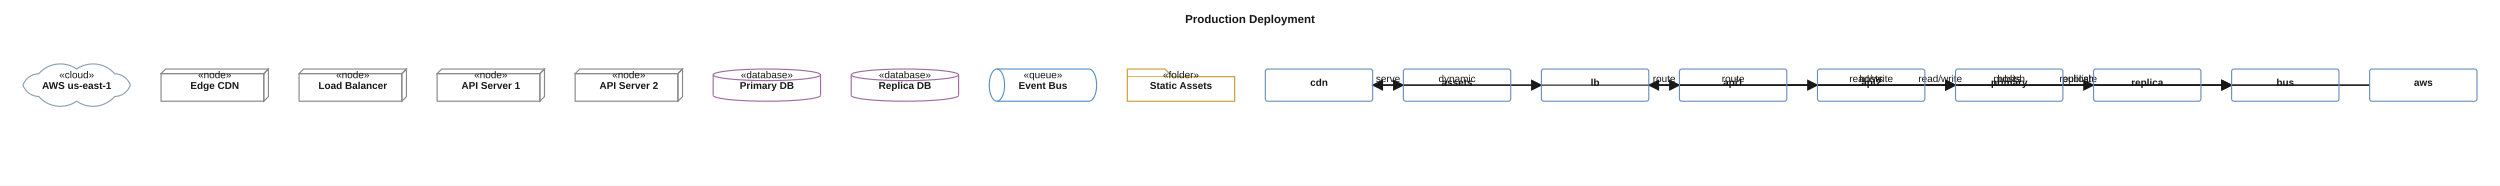
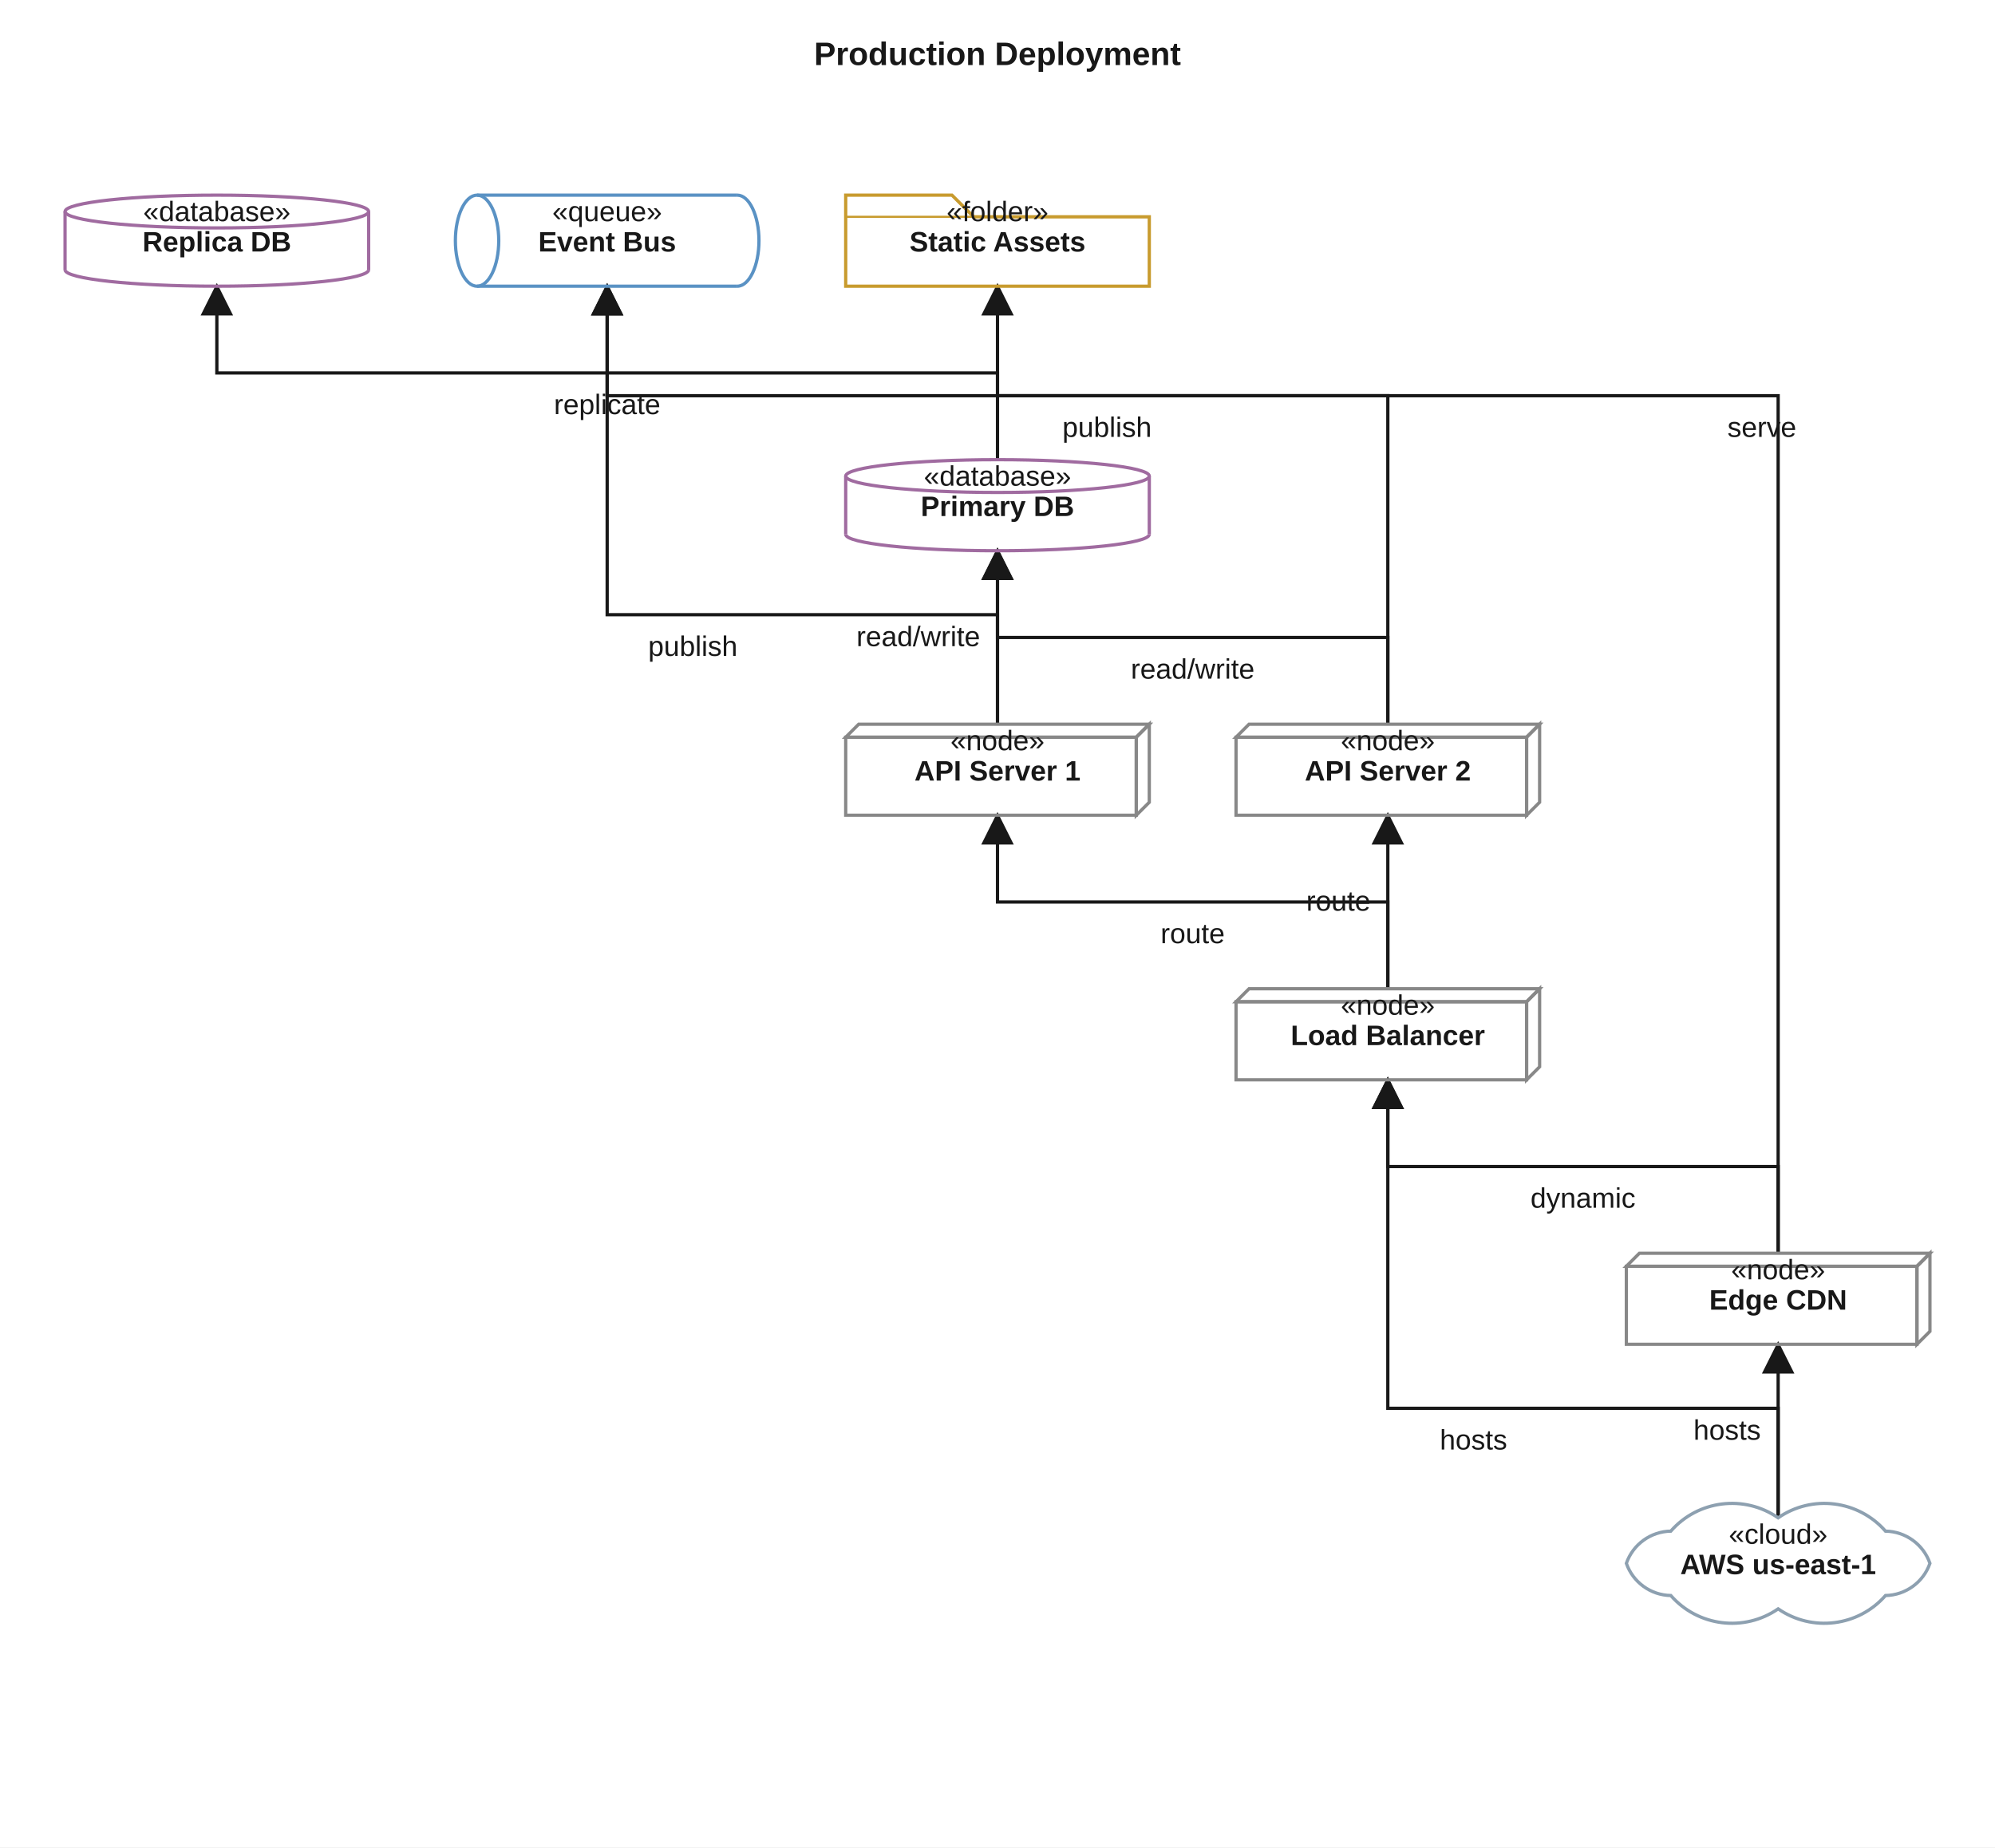
- <svg xmlns="http://www.w3.org/2000/svg" height="242" viewBox="0 0 3260 242" width="3260">
+ <svg xmlns="http://www.w3.org/2000/svg" height="852" viewBox="0 0 920 852" width="920">
  <defs>
    <marker id="arr-filled" markerHeight="12" markerWidth="12" orient="auto" refX="10" refY="5">
      <polygon fill="#181818" points="0 0, 10 5, 0 10" />
    </marker>
    <marker id="arr-hollow" markerHeight="12" markerWidth="12" orient="auto" refX="10" refY="5">
      <polygon fill="#ffffff" points="0 0, 10 5, 0 10" stroke="#181818" stroke-width="1" />
    </marker>
    <marker id="arr-diamond-f" markerHeight="12" markerWidth="12" orient="auto" refX="10" refY="5">
      <polygon fill="#181818" points="0 5, 5 0, 10 5, 5 10" />
    </marker>
    <marker id="arr-diamond-h" markerHeight="12" markerWidth="12" orient="auto" refX="10" refY="5">
      <polygon fill="#ffffff" points="0 5, 5 0, 10 5, 5 10" stroke="#181818" stroke-width="1" />
    </marker>
    <marker id="arrowhead" markerHeight="10" markerWidth="10" orient="auto" refX="9" refY="5">
      <polygon fill="#181818" points="0 0, 10 5, 0 10" />
    </marker>
    <marker id="arrowhead-open" markerHeight="10" markerWidth="10" orient="auto" refX="9" refY="5">
      <path d="M0,0 L10,5 L0,10" fill="none" stroke="#181818" stroke-width="1.5" />
    </marker>
  </defs>
  <style>
text{font-family:"Liberation Sans",Helvetica,Arial,sans-serif;font-size:13px;fill:#181818}.participant-box{fill:#dae8fc;stroke:#6c8ebf;stroke-width:1.5}.lifeline{stroke:#6c8ebf;stroke-width:1;stroke-dasharray:6,4}.activation{fill:#cce0ff;stroke:#6c8ebf;stroke-width:1}.arrow{stroke:#181818;stroke-width:1.5;fill:none}.arrow-dashed{stroke:#181818;stroke-width:1.5;fill:none;stroke-dasharray:6,3}.note-box{fill:#ffffc0;stroke:#bbbb00;stroke-width:1}.divider-line{stroke:#888888;stroke-width:1.5;stroke-dasharray:8,3}.divider-label{font-weight:bold}.title{font-size:15px;font-weight:bold}.class-line{stroke:#181818;stroke-width:1.5;fill:none}.class-line-dashed{stroke:#181818;stroke-width:1.5;fill:none;stroke-dasharray:6,3}.bg{fill:#ffffff}@media (prefers-color-scheme:dark){text{fill:#e8e8e8}.bg{fill:#1e1e1e}.arrow,.class-line{stroke:#e8e8e8}.arrow-dashed,.class-line-dashed{stroke:#e8e8e8}.divider-line{stroke:#aaaaaa}}
</style>
  <rect class="bg" fill="#ffffff" height="100%" width="100%" />
-   <text class="title" text-anchor="middle" x="1630" y="30">
+   <text class="title" text-anchor="middle" x="460" y="30">
Production Deployment
</text>
  <g>
-     <path class="class-line" d="M1790,111 L1830,111" marker-end="url(#arrowhead)" />
-     <text font-size="11" text-anchor="middle" x="1810" y="107">
+     <path class="class-line" d="M820,578 L820,477 L820,355 L820,233 L820,182.5 L460,182.5 L460,132" marker-end="url(#arrowhead)" />
+     <text font-size="11" text-anchor="middle" x="812.5" y="201.5">
serve
</text>
  </g>
  <g>
-     <path class="class-line" d="M1790,111 L2010,111" marker-end="url(#arrowhead)" />
-     <text font-size="11" text-anchor="middle" x="1900" y="107">
+     <path class="class-line" d="M820,578 L820,538 L640,538 L640,498" marker-end="url(#arrowhead)" />
+     <text font-size="11" text-anchor="middle" x="730" y="557">
dynamic
</text>
  </g>
  <g>
-     <path class="class-line" d="M2150,111 L2190,111" marker-end="url(#arrowhead)" />
-     <text font-size="11" text-anchor="middle" x="2170" y="107">
+     <path class="class-line" d="M640,456 L640,416 L460,416 L460,376" marker-end="url(#arrowhead)" />
+     <text font-size="11" text-anchor="middle" x="550" y="435">
route
</text>
  </g>
  <g>
-     <path class="class-line" d="M2150,111 L2370,111" marker-end="url(#arrowhead)" />
-     <text font-size="11" text-anchor="middle" x="2260" y="107">
+     <path class="class-line" d="M640,456 L640,376" marker-end="url(#arrowhead)" />
+     <text font-size="11" text-anchor="end" x="632" y="420">
route
</text>
  </g>
  <g>
-     <path class="class-line" d="M2330,111 L2550,111" marker-end="url(#arrowhead)" />
-     <text font-size="11" text-anchor="middle" x="2440" y="107">
+     <path class="class-line" d="M460,334 L460,254" marker-end="url(#arrowhead)" />
+     <text font-size="11" text-anchor="end" x="452" y="298">
read/write
</text>
  </g>
  <g>
-     <path class="class-line" d="M2510,111 L2550,111" marker-end="url(#arrowhead)" />
-     <text font-size="11" text-anchor="middle" x="2530" y="107">
+     <path class="class-line" d="M640,334 L640,294 L460,294 L460,254" marker-end="url(#arrowhead)" />
+     <text font-size="11" text-anchor="middle" x="550" y="313">
read/write
</text>
  </g>
  <g>
-     <path class="class-line" d="M2690,111 L2730,111" marker-end="url(#arrowhead)" />
-     <text font-size="11" text-anchor="middle" x="2710" y="107">
+     <path class="class-line" d="M460,212 L460,172 L100,172 L100,132" marker-end="url(#arrowhead)" />
+     <text font-size="11" text-anchor="middle" x="280" y="191">
replicate
</text>
  </g>
  <g>
-     <path class="class-line" d="M2330,111 L2910,111" marker-end="url(#arrowhead)" />
-     <text font-size="11" text-anchor="middle" x="2620" y="107">
+     <path class="class-line" d="M460,334 L460,283.5 L280,283.5 L280,233 L280,132" marker-end="url(#arrowhead)" />
+     <text font-size="11" text-anchor="middle" x="319.5" y="302.5">
publish
</text>
  </g>
  <g>
-     <path class="class-line" d="M2510,111 L2910,111" marker-end="url(#arrowhead)" />
-     <text font-size="11" text-anchor="middle" x="2710" y="107">
+     <path class="class-line" d="M640,334 L640,233 L640,182.5 L280,182.5 L280,132" marker-end="url(#arrowhead)" />
+     <text font-size="11" text-anchor="middle" x="510.5" y="201.5">
publish
</text>
  </g>
  <g>
-     <path class="class-line" d="M3090,111 L1790,111" marker-end="url(#arrowhead)" />
-     <text font-size="11" text-anchor="middle" x="2440" y="107">
+     <path class="class-line" d="M820,700 L820,620" marker-end="url(#arrowhead)" />
+     <text font-size="11" text-anchor="end" x="812" y="664">
hosts
</text>
  </g>
  <g>
-     <path class="class-line" d="M3090,111 L2150,111" marker-end="url(#arrowhead)" />
-     <text font-size="11" text-anchor="middle" x="2620" y="107">
+     <path class="class-line" d="M820,700 L820,649.5 L640,649.5 L640,599 L640,498" marker-end="url(#arrowhead)" />
+     <text font-size="11" text-anchor="middle" x="679.5" y="668.5">
hosts
</text>
  </g>
  <g>
-     <path d="M170.00,111.00 A22.12,22.12 0 0 1 149.50,125.85 A37.47,37.47 0 0 1 100.00,132.00 A37.47,37.47 0 0 1 50.50,125.85 A22.12,22.12 0 0 1 30.00,111.00 A22.12,22.12 0 0 1 50.50,96.15 A37.47,37.47 0 0 1 100.00,90.00 A37.47,37.47 0 0 1 149.50,96.15 A22.12,22.12 0 0 1 170.00,111.00 Z" fill="none" stroke="#8da0b0" stroke-width="1.5" />
-     <text fill="#555" font-size="10" text-anchor="middle" x="100" y="102">
+     <path d="M890.00,721.00 A22.12,22.12 0 0 1 869.50,735.85 A37.47,37.47 0 0 1 820.00,742.00 A37.47,37.47 0 0 1 770.50,735.85 A22.12,22.12 0 0 1 750.00,721.00 A22.12,22.12 0 0 1 770.50,706.15 A37.47,37.47 0 0 1 820.00,700.00 A37.47,37.47 0 0 1 869.50,706.15 A22.12,22.12 0 0 1 890.00,721.00 Z" fill="none" stroke="#8da0b0" stroke-width="1.5" />
+     <text fill="#555" font-size="10" text-anchor="middle" x="820" y="712">
«cloud»
</text>
-     <text font-weight="bold" text-anchor="middle" x="100" y="116">
+     <text font-weight="bold" text-anchor="middle" x="820" y="726">
AWS us-east-1
</text>
  </g>
  <g>
-     <polygon fill="none" points="210,96 216,90 350,90 344,96" stroke="#888888" stroke-width="1.5" />
-     <polygon fill="none" points="344,96 350,90 350,126 344,132" stroke="#888888" stroke-width="1.5" />
-     <rect fill="none" height="36" stroke="#888888" stroke-width="1.5" width="134" x="210" y="96" />
-     <text fill="#555" font-size="10" text-anchor="middle" x="280" y="102">
+     <polygon fill="none" points="750,584 756,578 890,578 884,584" stroke="#888888" stroke-width="1.5" />
+     <polygon fill="none" points="884,584 890,578 890,614 884,620" stroke="#888888" stroke-width="1.5" />
+     <rect fill="none" height="36" stroke="#888888" stroke-width="1.5" width="134" x="750" y="584" />
+     <text fill="#555" font-size="10" text-anchor="middle" x="820" y="590">
«node»
</text>
-     <text font-weight="bold" text-anchor="middle" x="280" y="116">
+     <text font-weight="bold" text-anchor="middle" x="820" y="604">
Edge CDN
</text>
  </g>
  <g>
-     <polygon fill="none" points="390,96 396,90 530,90 524,96" stroke="#888888" stroke-width="1.5" />
-     <polygon fill="none" points="524,96 530,90 530,126 524,132" stroke="#888888" stroke-width="1.5" />
-     <rect fill="none" height="36" stroke="#888888" stroke-width="1.5" width="134" x="390" y="96" />
-     <text fill="#555" font-size="10" text-anchor="middle" x="460" y="102">
+     <polygon fill="none" points="570,462 576,456 710,456 704,462" stroke="#888888" stroke-width="1.5" />
+     <polygon fill="none" points="704,462 710,456 710,492 704,498" stroke="#888888" stroke-width="1.5" />
+     <rect fill="none" height="36" stroke="#888888" stroke-width="1.5" width="134" x="570" y="462" />
+     <text fill="#555" font-size="10" text-anchor="middle" x="640" y="468">
«node»
</text>
-     <text font-weight="bold" text-anchor="middle" x="460" y="116">
+     <text font-weight="bold" text-anchor="middle" x="640" y="482">
Load Balancer
</text>
  </g>
  <g>
-     <polygon fill="none" points="570,96 576,90 710,90 704,96" stroke="#888888" stroke-width="1.5" />
-     <polygon fill="none" points="704,96 710,90 710,126 704,132" stroke="#888888" stroke-width="1.5" />
-     <rect fill="none" height="36" stroke="#888888" stroke-width="1.5" width="134" x="570" y="96" />
-     <text fill="#555" font-size="10" text-anchor="middle" x="640" y="102">
+     <polygon fill="none" points="390,340 396,334 530,334 524,340" stroke="#888888" stroke-width="1.5" />
+     <polygon fill="none" points="524,340 530,334 530,370 524,376" stroke="#888888" stroke-width="1.5" />
+     <rect fill="none" height="36" stroke="#888888" stroke-width="1.5" width="134" x="390" y="340" />
+     <text fill="#555" font-size="10" text-anchor="middle" x="460" y="346">
«node»
</text>
-     <text font-weight="bold" text-anchor="middle" x="640" y="116">
+     <text font-weight="bold" text-anchor="middle" x="460" y="360">
API Server 1
</text>
  </g>
  <g>
-     <polygon fill="none" points="750,96 756,90 890,90 884,96" stroke="#888888" stroke-width="1.5" />
-     <polygon fill="none" points="884,96 890,90 890,126 884,132" stroke="#888888" stroke-width="1.5" />
-     <rect fill="none" height="36" stroke="#888888" stroke-width="1.5" width="134" x="750" y="96" />
-     <text fill="#555" font-size="10" text-anchor="middle" x="820" y="102">
+     <polygon fill="none" points="570,340 576,334 710,334 704,340" stroke="#888888" stroke-width="1.5" />
+     <polygon fill="none" points="704,340 710,334 710,370 704,376" stroke="#888888" stroke-width="1.5" />
+     <rect fill="none" height="36" stroke="#888888" stroke-width="1.5" width="134" x="570" y="340" />
+     <text fill="#555" font-size="10" text-anchor="middle" x="640" y="346">
«node»
</text>
-     <text font-weight="bold" text-anchor="middle" x="820" y="116">
+     <text font-weight="bold" text-anchor="middle" x="640" y="360">
API Server 2
</text>
  </g>
  <g>
-     <line stroke="#a06ba0" stroke-width="1.5" x1="930" x2="930" y1="97.56" y2="124.44" />
-     <line stroke="#a06ba0" stroke-width="1.5" x1="1070" x2="1070" y1="97.56" y2="124.44" />
-     <path d="M930,124.44 A70,7.56 0 0 0 1070,124.44" fill="none" stroke="#a06ba0" stroke-width="1.5" />
-     <ellipse cx="1000" cy="97.56" fill="none" rx="70" ry="7.56" stroke="#a06ba0" stroke-width="1.5" />
-     <text fill="#555" font-size="10" text-anchor="middle" x="1000" y="102">
+     <line stroke="#a06ba0" stroke-width="1.5" x1="390" x2="390" y1="219.56" y2="246.44" />
+     <line stroke="#a06ba0" stroke-width="1.5" x1="530" x2="530" y1="219.56" y2="246.44" />
+     <path d="M390,246.44 A70,7.56 0 0 0 530,246.44" fill="none" stroke="#a06ba0" stroke-width="1.5" />
+     <ellipse cx="460" cy="219.56" fill="none" rx="70" ry="7.56" stroke="#a06ba0" stroke-width="1.5" />
+     <text fill="#555" font-size="10" text-anchor="middle" x="460" y="224">
«database»
</text>
-     <text font-weight="bold" text-anchor="middle" x="1000" y="116">
+     <text font-weight="bold" text-anchor="middle" x="460" y="238">
Primary DB
</text>
  </g>
  <g>
-     <line stroke="#a06ba0" stroke-width="1.5" x1="1110" x2="1110" y1="97.56" y2="124.44" />
-     <line stroke="#a06ba0" stroke-width="1.5" x1="1250" x2="1250" y1="97.56" y2="124.44" />
-     <path d="M1110,124.44 A70,7.56 0 0 0 1250,124.44" fill="none" stroke="#a06ba0" stroke-width="1.5" />
-     <ellipse cx="1180" cy="97.56" fill="none" rx="70" ry="7.56" stroke="#a06ba0" stroke-width="1.5" />
-     <text fill="#555" font-size="10" text-anchor="middle" x="1180" y="102">
+     <line stroke="#a06ba0" stroke-width="1.5" x1="30" x2="30" y1="97.56" y2="124.44" />
+     <line stroke="#a06ba0" stroke-width="1.5" x1="170" x2="170" y1="97.56" y2="124.44" />
+     <path d="M30,124.44 A70,7.56 0 0 0 170,124.44" fill="none" stroke="#a06ba0" stroke-width="1.5" />
+     <ellipse cx="100" cy="97.56" fill="none" rx="70" ry="7.56" stroke="#a06ba0" stroke-width="1.5" />
+     <text fill="#555" font-size="10" text-anchor="middle" x="100" y="102">
«database»
</text>
-     <text font-weight="bold" text-anchor="middle" x="1180" y="116">
+     <text font-weight="bold" text-anchor="middle" x="100" y="116">
Replica DB
</text>
  </g>
  <g>
-     <line stroke="#5a92c4" stroke-width="1.5" x1="1300" x2="1420" y1="90" y2="90" />
-     <line stroke="#5a92c4" stroke-width="1.5" x1="1300" x2="1420" y1="132" y2="132" />
-     <ellipse cx="1300" cy="111" fill="none" rx="10" ry="21" stroke="#5a92c4" stroke-width="1.5" />
-     <path d="M1420,90 A10,21 0 0 1 1420,132" fill="none" stroke="#5a92c4" stroke-width="1.5" />
-     <text fill="#555" font-size="10" text-anchor="middle" x="1360" y="102">
+     <line stroke="#5a92c4" stroke-width="1.5" x1="220" x2="340" y1="90" y2="90" />
+     <line stroke="#5a92c4" stroke-width="1.5" x1="220" x2="340" y1="132" y2="132" />
+     <ellipse cx="220" cy="111" fill="none" rx="10" ry="21" stroke="#5a92c4" stroke-width="1.5" />
+     <path d="M340,90 A10,21 0 0 1 340,132" fill="none" stroke="#5a92c4" stroke-width="1.5" />
+     <text fill="#555" font-size="10" text-anchor="middle" x="280" y="102">
«queue»
</text>
-     <text font-weight="bold" text-anchor="middle" x="1360" y="116">
+     <text font-weight="bold" text-anchor="middle" x="280" y="116">
Event Bus
</text>
  </g>
  <g>
-     <path d="M1470,90 L1519,90 L1529,100 L1610,100 L1610,132 L1470,132 Z" fill="none" stroke="#c89b2e" stroke-width="1.5" />
-     <line stroke="#c89b2e" stroke-width="1" x1="1470" x2="1529" y1="100" y2="100" />
-     <text fill="#555" font-size="10" text-anchor="middle" x="1540" y="102">
+     <path d="M390,90 L439,90 L449,100 L530,100 L530,132 L390,132 Z" fill="none" stroke="#c89b2e" stroke-width="1.5" />
+     <line stroke="#c89b2e" stroke-width="1" x1="390" x2="449" y1="100" y2="100" />
+     <text fill="#555" font-size="10" text-anchor="middle" x="460" y="102">
«folder»
</text>
-     <text font-weight="bold" text-anchor="middle" x="1540" y="116">
+     <text font-weight="bold" text-anchor="middle" x="460" y="116">
Static Assets
</text>
  </g>
-   <g>
-     <rect fill="none" height="42" rx="3" stroke="#6c8ebf" stroke-width="1.5" width="140" x="1650" y="90" />
-     <text font-weight="bold" text-anchor="middle" x="1720" y="112">
- cdn
- </text>
-   </g>
-   <g>
-     <rect fill="none" height="42" rx="3" stroke="#6c8ebf" stroke-width="1.5" width="140" x="1830" y="90" />
-     <text font-weight="bold" text-anchor="middle" x="1900" y="112">
- assets
- </text>
-   </g>
-   <g>
-     <rect fill="none" height="42" rx="3" stroke="#6c8ebf" stroke-width="1.5" width="140" x="2010" y="90" />
-     <text font-weight="bold" text-anchor="middle" x="2080" y="112">
- lb
- </text>
-   </g>
-   <g>
-     <rect fill="none" height="42" rx="3" stroke="#6c8ebf" stroke-width="1.5" width="140" x="2190" y="90" />
-     <text font-weight="bold" text-anchor="middle" x="2260" y="112">
- api1
- </text>
-   </g>
-   <g>
-     <rect fill="none" height="42" rx="3" stroke="#6c8ebf" stroke-width="1.5" width="140" x="2370" y="90" />
-     <text font-weight="bold" text-anchor="middle" x="2440" y="112">
- api2
- </text>
-   </g>
-   <g>
-     <rect fill="none" height="42" rx="3" stroke="#6c8ebf" stroke-width="1.5" width="140" x="2550" y="90" />
-     <text font-weight="bold" text-anchor="middle" x="2620" y="112">
- primary
- </text>
-   </g>
-   <g>
-     <rect fill="none" height="42" rx="3" stroke="#6c8ebf" stroke-width="1.5" width="140" x="2730" y="90" />
-     <text font-weight="bold" text-anchor="middle" x="2800" y="112">
- replica
- </text>
-   </g>
-   <g>
-     <rect fill="none" height="42" rx="3" stroke="#6c8ebf" stroke-width="1.5" width="140" x="2910" y="90" />
-     <text font-weight="bold" text-anchor="middle" x="2980" y="112">
- bus
- </text>
-   </g>
-   <g>
-     <rect fill="none" height="42" rx="3" stroke="#6c8ebf" stroke-width="1.5" width="140" x="3090" y="90" />
-     <text font-weight="bold" text-anchor="middle" x="3160" y="112">
- aws
- </text>
-   </g>
</svg>
